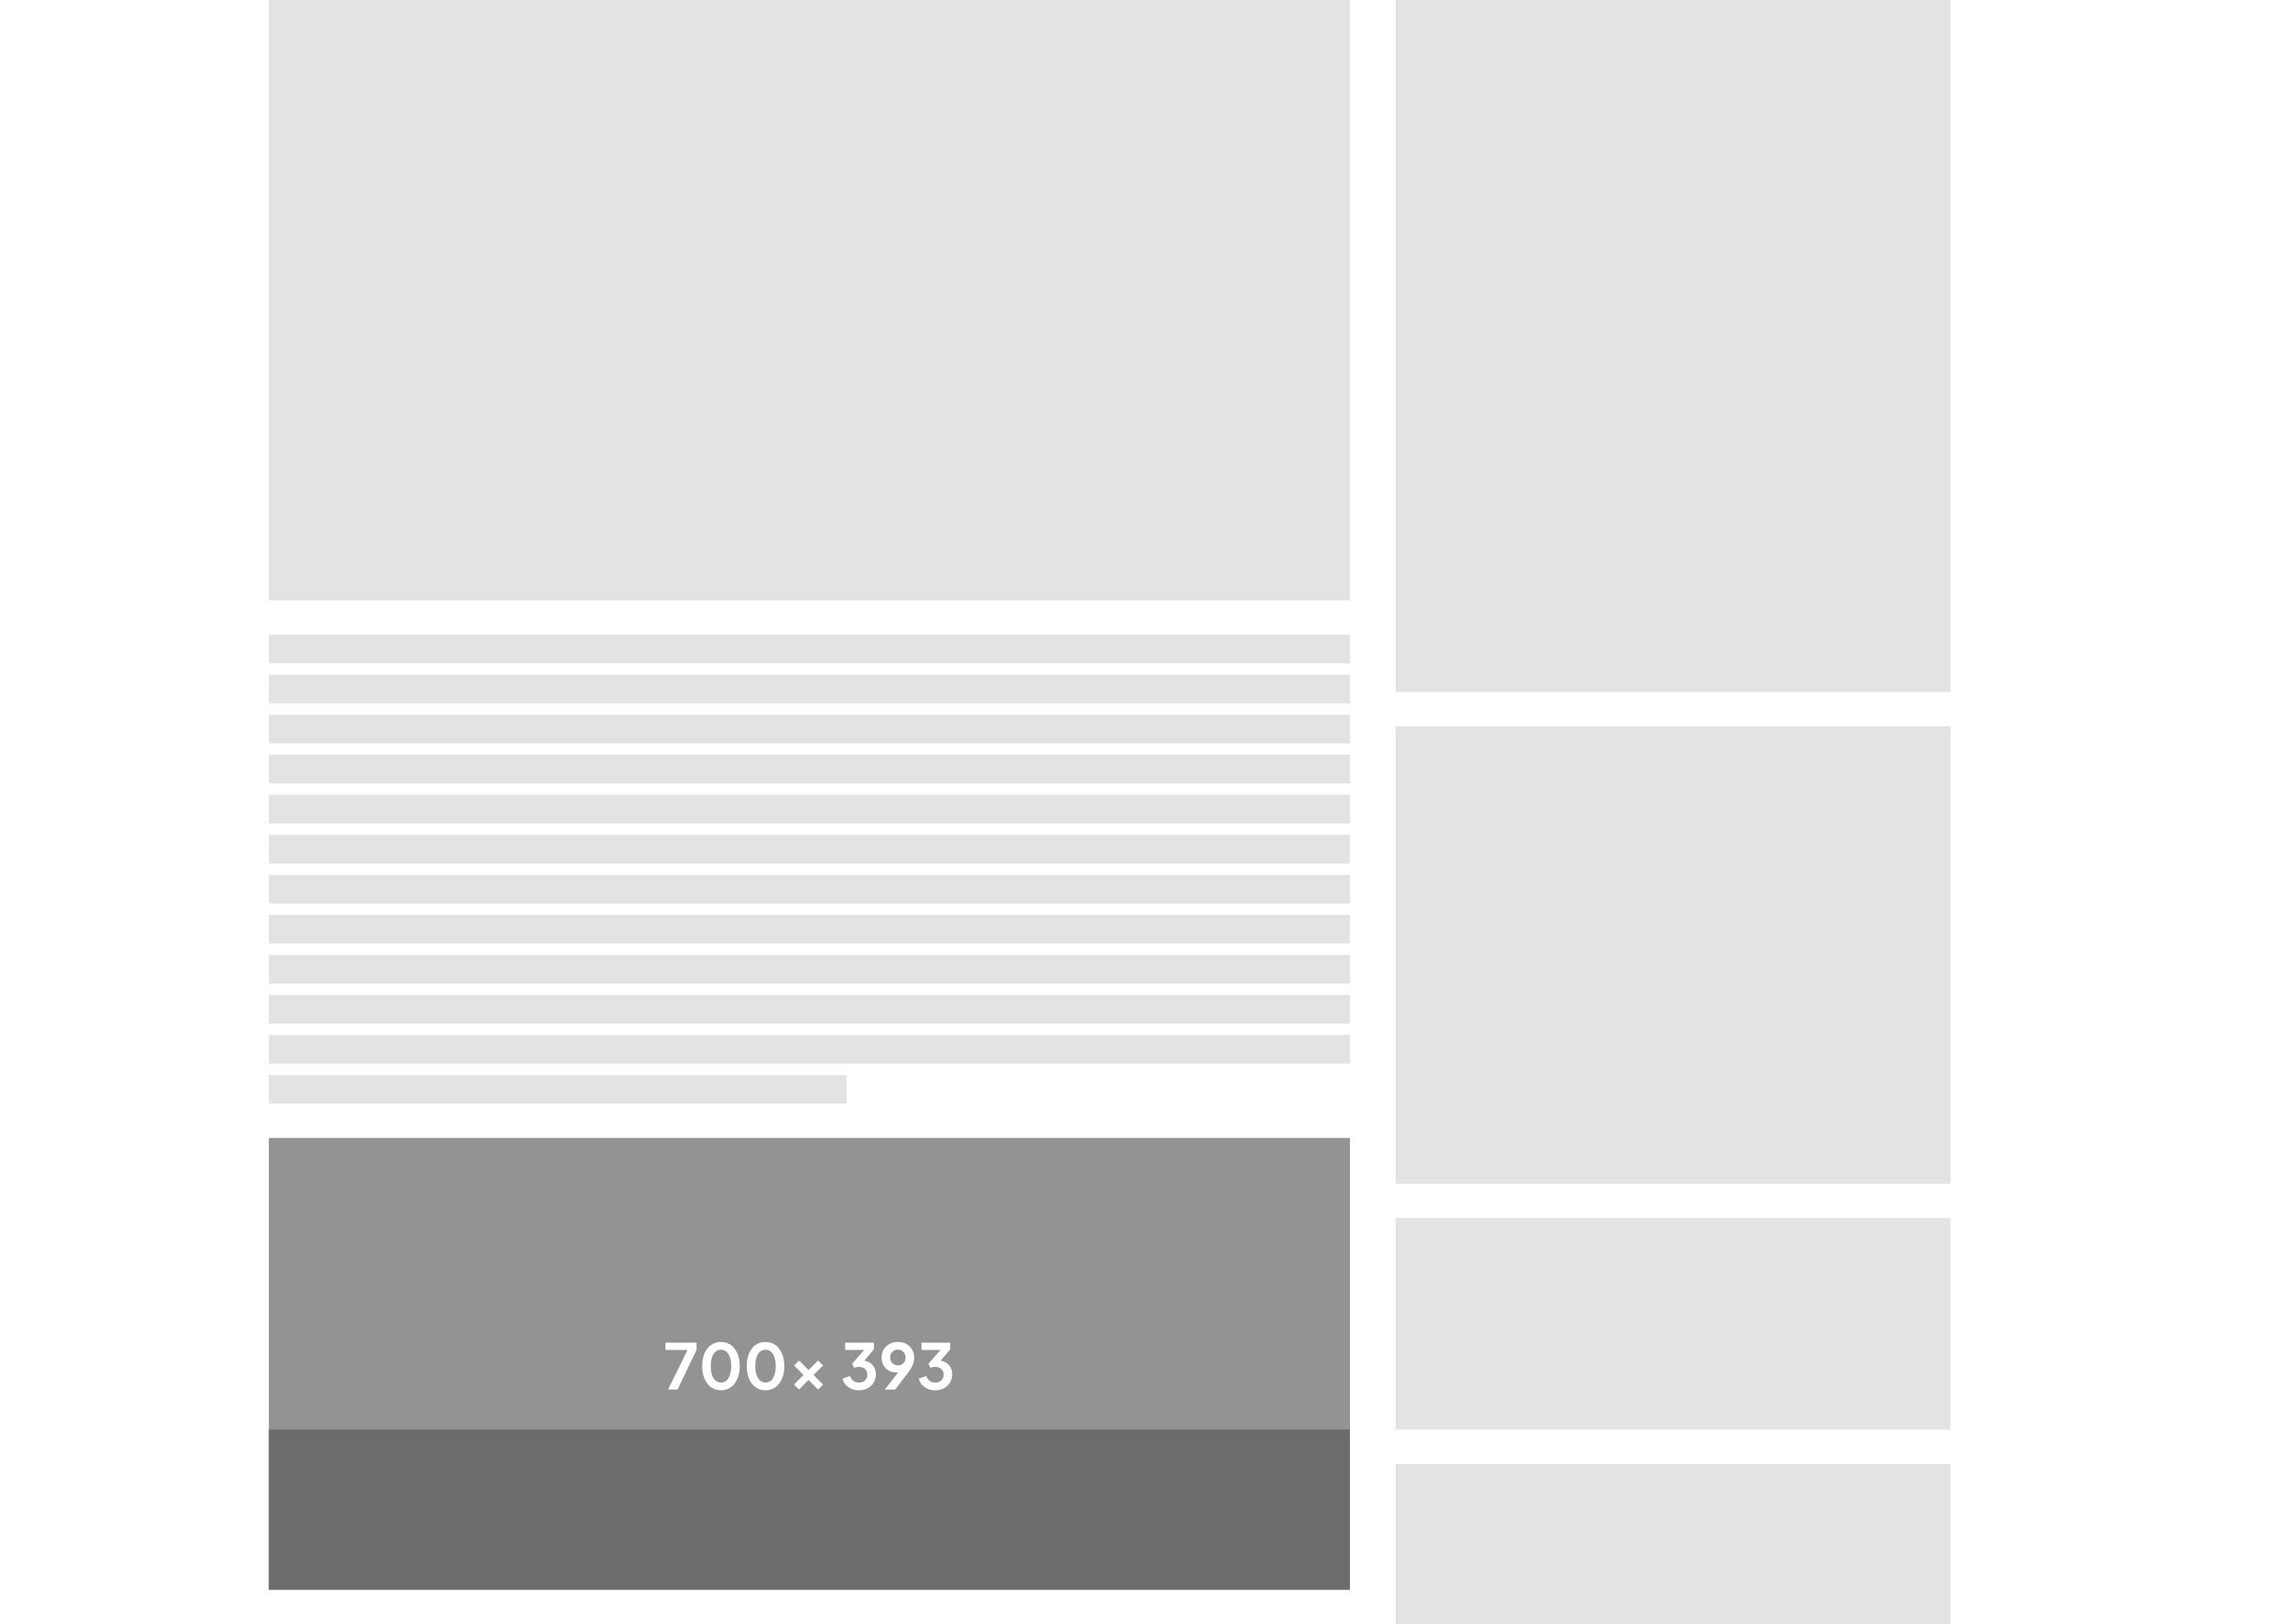
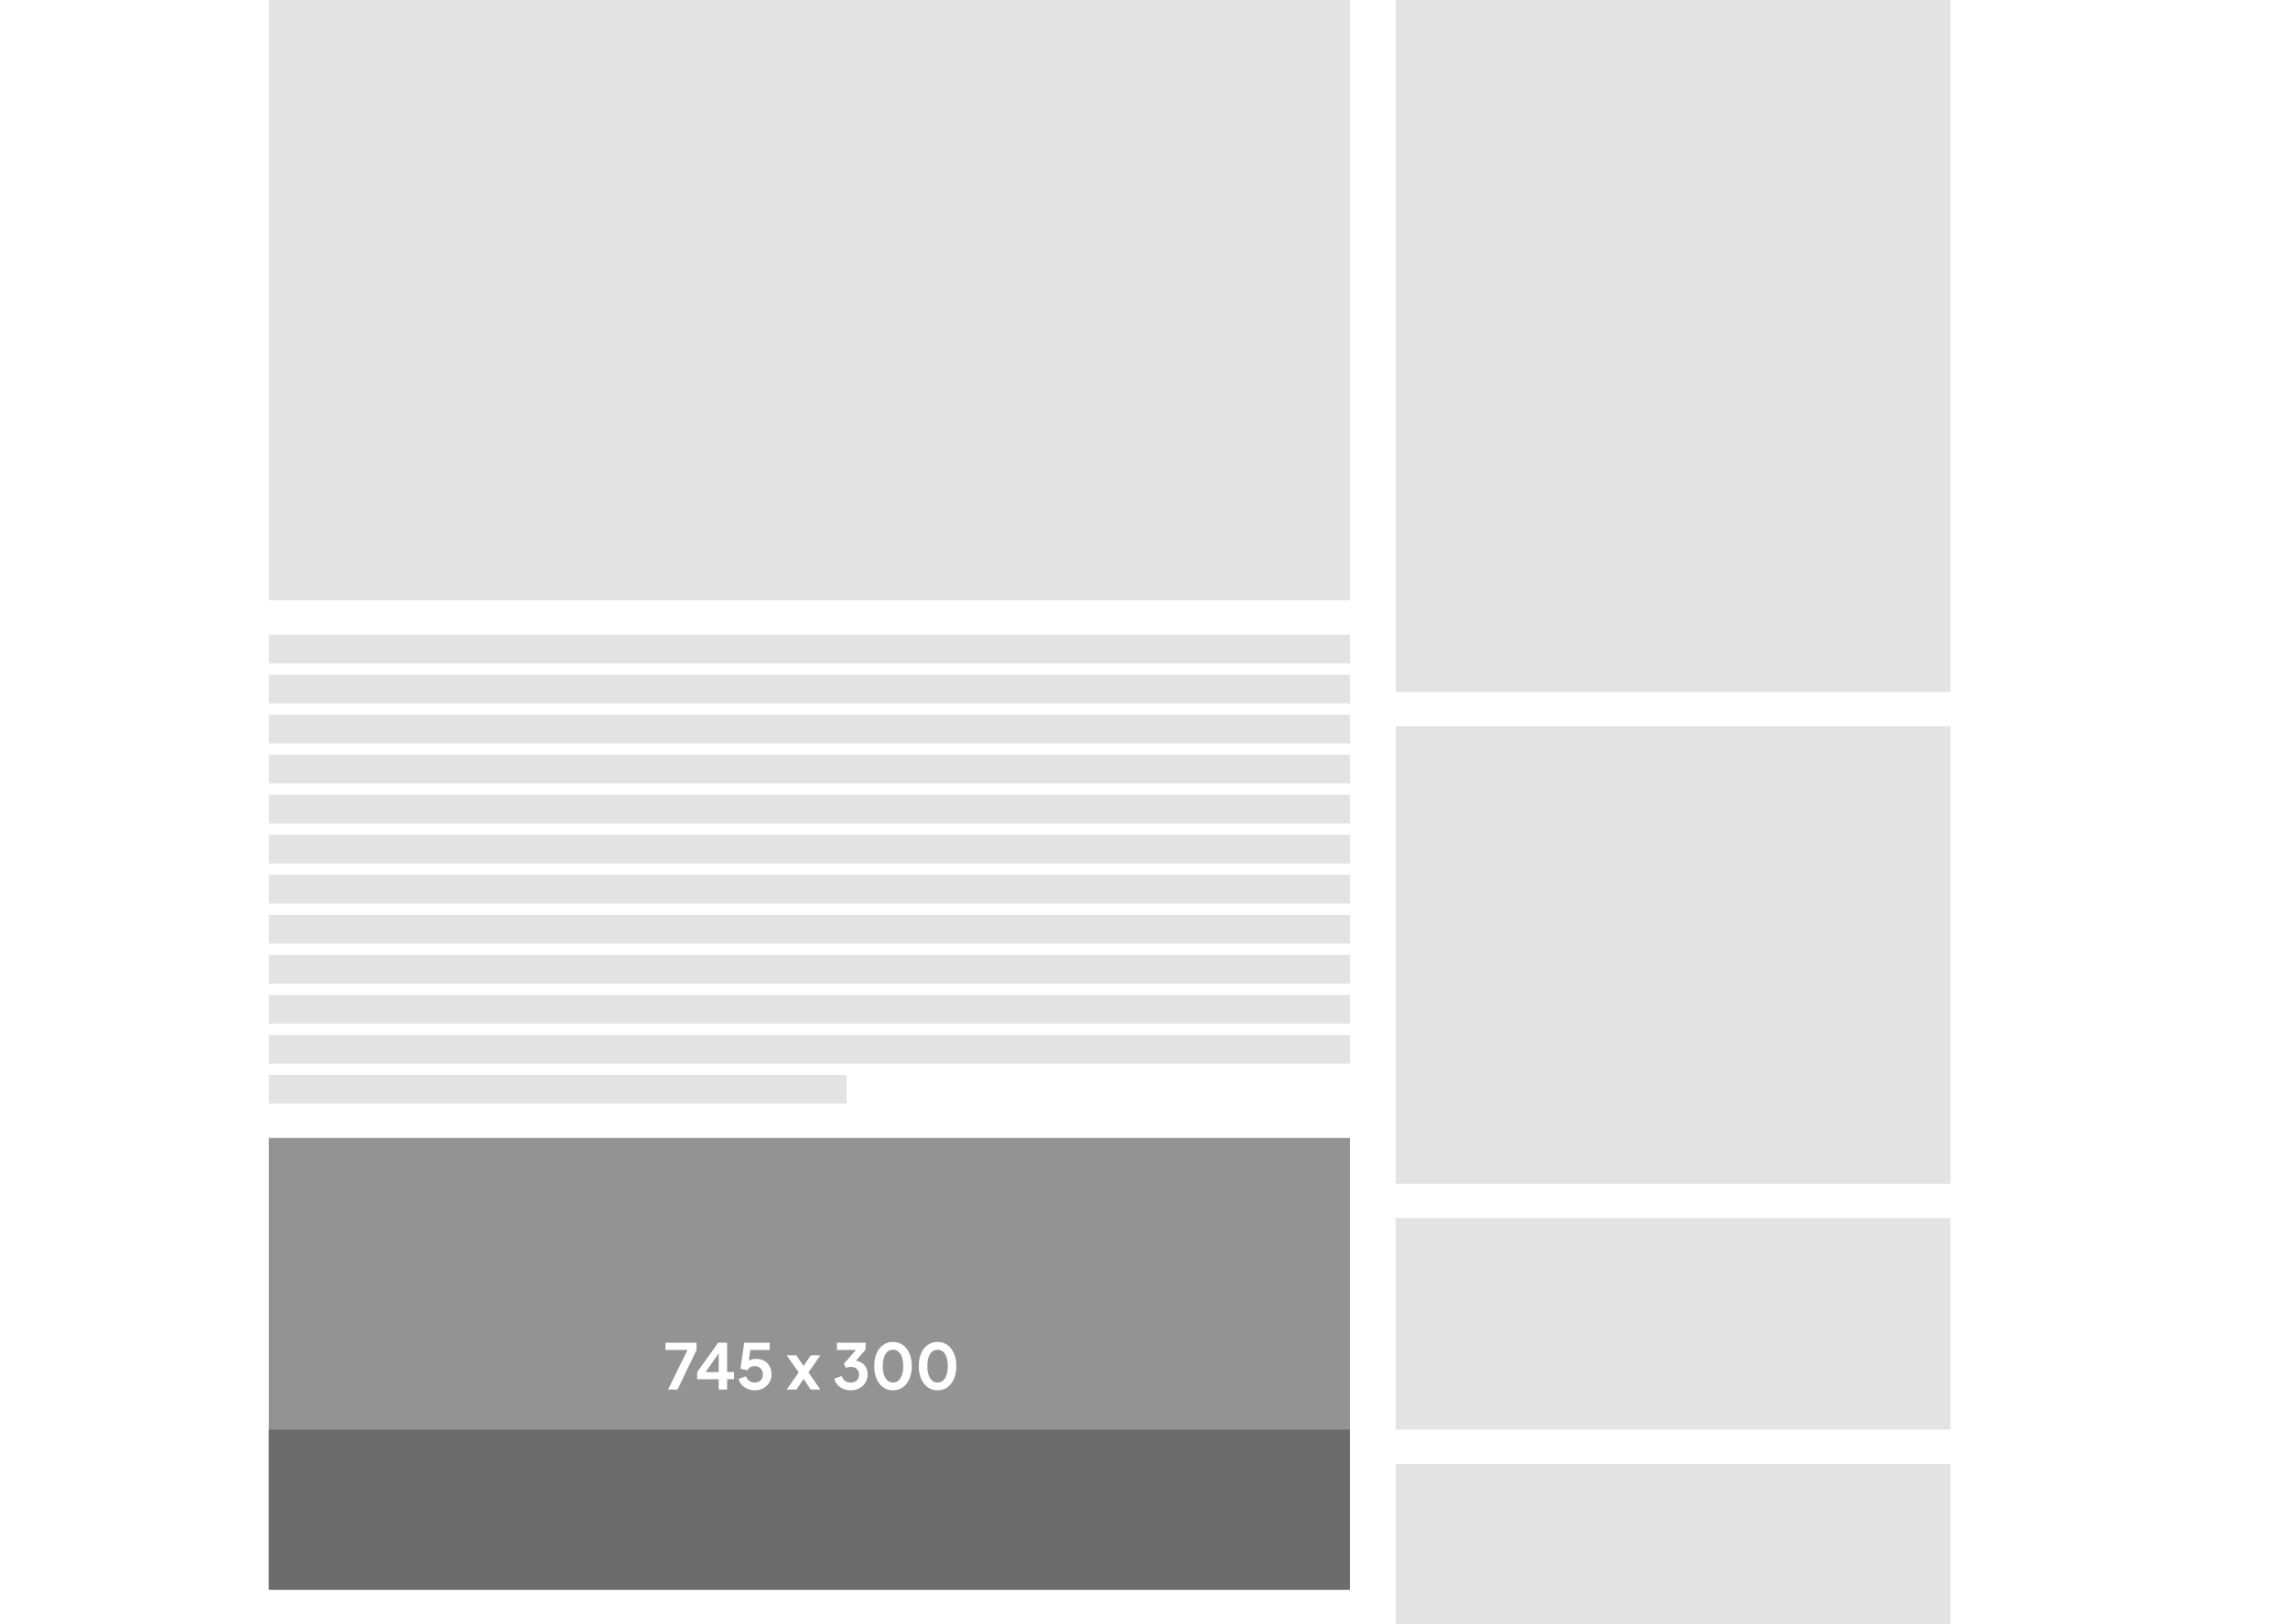
<svg xmlns="http://www.w3.org/2000/svg" width="400" height="284" viewBox="0 0 400 284" fill="none">
  <g clip-path="url(#clip0_71_262)">
    <rect width="400" height="284" fill="white" />
    <rect x="47" width="189" height="105" fill="#E3E3E3" />
    <rect x="47" y="153" width="189" height="5" fill="#E3E3E3" />
    <rect x="47" y="160" width="189" height="5" fill="#E3E3E3" />
    <rect x="47" y="167" width="189" height="5" fill="#E3E3E3" />
    <rect x="47" y="174" width="189" height="5" fill="#E3E3E3" />
    <rect x="47" y="181" width="189" height="5" fill="#E3E3E3" />
    <rect x="47" y="188" width="101" height="5" fill="#E3E3E3" />
    <rect x="47" y="111" width="189" height="5" fill="#E3E3E3" />
    <rect x="47" y="118" width="189" height="5" fill="#E3E3E3" />
    <rect x="47" y="125" width="189" height="5" fill="#E3E3E3" />
    <rect x="47" y="132" width="189" height="5" fill="#E3E3E3" />
    <rect x="47" y="139" width="189" height="5" fill="#E3E3E3" />
    <rect x="47" y="146" width="189" height="5" fill="#E3E3E3" />
    <rect x="244" width="97" height="121" fill="#E3E3E3" />
    <rect x="244" y="127" width="97" height="80" fill="#E3E3E3" />
    <rect x="244" y="213" width="97" height="37" fill="#E3E3E3" />
    <rect x="244" y="256" width="97" height="37" fill="#E3E3E3" />
    <rect x="47" y="199" width="189" height="79" fill="#939393" />
    <rect x="47" y="250" width="189" height="28" fill="#6C6C6C" />
-     <path d="M116.792 243L120.202 236.07H116.341V234.805H121.775V236.07L118.442 243H116.792ZM126.039 243.132C125.386 243.132 124.814 242.956 124.323 242.604C123.831 242.252 123.446 241.757 123.168 241.119C122.896 240.481 122.761 239.74 122.761 238.897C122.761 238.046 122.896 237.306 123.168 236.675C123.439 236.044 123.82 235.553 124.312 235.201C124.803 234.849 125.375 234.673 126.028 234.673C126.695 234.673 127.271 234.849 127.755 235.201C128.246 235.553 128.631 236.048 128.91 236.686C129.188 237.317 129.328 238.054 129.328 238.897C129.328 239.74 129.188 240.481 128.91 241.119C128.638 241.75 128.257 242.245 127.766 242.604C127.274 242.956 126.699 243.132 126.039 243.132ZM126.05 241.768C126.424 241.768 126.743 241.654 127.007 241.427C127.271 241.192 127.472 240.862 127.612 240.437C127.758 240.004 127.832 239.491 127.832 238.897C127.832 238.303 127.758 237.793 127.612 237.368C127.472 236.935 127.267 236.605 126.996 236.378C126.732 236.151 126.409 236.037 126.028 236.037C125.661 236.037 125.346 236.151 125.082 236.378C124.818 236.605 124.612 236.935 124.466 237.368C124.326 237.793 124.257 238.303 124.257 238.897C124.257 239.484 124.326 239.993 124.466 240.426C124.612 240.851 124.818 241.181 125.082 241.416C125.353 241.651 125.676 241.768 126.05 241.768ZM133.827 243.132C133.174 243.132 132.602 242.956 132.111 242.604C131.619 242.252 131.234 241.757 130.956 241.119C130.684 240.481 130.549 239.74 130.549 238.897C130.549 238.046 130.684 237.306 130.956 236.675C131.227 236.044 131.608 235.553 132.1 235.201C132.591 234.849 133.163 234.673 133.816 234.673C134.483 234.673 135.059 234.849 135.543 235.201C136.034 235.553 136.419 236.048 136.698 236.686C136.976 237.317 137.116 238.054 137.116 238.897C137.116 239.74 136.976 240.481 136.698 241.119C136.426 241.75 136.045 242.245 135.554 242.604C135.062 242.956 134.487 243.132 133.827 243.132ZM133.838 241.768C134.212 241.768 134.531 241.654 134.795 241.427C135.059 241.192 135.26 240.862 135.4 240.437C135.546 240.004 135.62 239.491 135.62 238.897C135.62 238.303 135.546 237.793 135.4 237.368C135.26 236.935 135.055 236.605 134.784 236.378C134.52 236.151 134.197 236.037 133.816 236.037C133.449 236.037 133.134 236.151 132.87 236.378C132.606 236.605 132.4 236.935 132.254 237.368C132.114 237.793 132.045 238.303 132.045 238.897C132.045 239.484 132.114 239.993 132.254 240.426C132.4 240.851 132.606 241.181 132.87 241.416C133.141 241.651 133.464 241.768 133.838 241.768ZM139.69 243L138.81 242.12L140.482 240.448L138.821 238.798L139.701 237.929L141.351 239.579L143.012 237.929L143.892 238.798L142.22 240.448L143.892 242.12L143.023 243L141.351 241.328L139.69 243ZM150.161 243.132C149.713 243.132 149.288 243.051 148.885 242.89C148.489 242.721 148.148 242.487 147.862 242.186C147.583 241.878 147.392 241.515 147.29 241.097L148.599 240.635C148.731 241.009 148.932 241.295 149.204 241.493C149.475 241.684 149.794 241.779 150.161 241.779C150.454 241.779 150.707 241.724 150.92 241.614C151.14 241.504 151.312 241.346 151.437 241.141C151.561 240.928 151.624 240.679 151.624 240.393C151.624 240.107 151.561 239.865 151.437 239.667C151.319 239.462 151.151 239.304 150.931 239.194C150.711 239.084 150.45 239.029 150.15 239.029C150.01 239.029 149.864 239.044 149.71 239.073C149.563 239.102 149.431 239.146 149.314 239.205L148.973 238.49L151.096 236.07H147.752V234.805H152.779V235.982L150.645 238.479L150.667 237.918C151.158 237.925 151.587 238.032 151.954 238.237C152.32 238.442 152.606 238.725 152.812 239.084C153.017 239.443 153.12 239.865 153.12 240.349C153.12 240.877 152.991 241.354 152.735 241.779C152.478 242.197 152.126 242.527 151.679 242.769C151.231 243.011 150.725 243.132 150.161 243.132ZM154.696 243L157.479 239.414L157.732 239.678C157.622 239.759 157.516 239.825 157.413 239.876C157.31 239.927 157.2 239.964 157.083 239.986C156.966 240.008 156.841 240.019 156.709 240.019C156.21 240.019 155.767 239.905 155.378 239.678C154.989 239.451 154.681 239.143 154.454 238.754C154.234 238.358 154.124 237.911 154.124 237.412C154.124 236.884 154.245 236.415 154.487 236.004C154.736 235.593 155.074 235.271 155.499 235.036C155.932 234.794 156.423 234.673 156.973 234.673C157.53 234.673 158.022 234.79 158.447 235.025C158.872 235.26 159.206 235.582 159.448 235.993C159.697 236.396 159.822 236.862 159.822 237.39C159.822 237.654 159.793 237.918 159.734 238.182C159.675 238.446 159.569 238.728 159.415 239.029C159.268 239.322 159.056 239.656 158.777 240.03L156.489 243H154.696ZM156.973 238.765C157.23 238.765 157.457 238.71 157.655 238.6C157.86 238.483 158.022 238.321 158.139 238.116C158.256 237.903 158.315 237.665 158.315 237.401C158.315 237.122 158.253 236.88 158.128 236.675C158.011 236.47 157.853 236.308 157.655 236.191C157.457 236.074 157.23 236.015 156.973 236.015C156.724 236.015 156.496 236.074 156.291 236.191C156.086 236.308 155.921 236.47 155.796 236.675C155.679 236.88 155.62 237.122 155.62 237.401C155.62 237.665 155.679 237.903 155.796 238.116C155.921 238.321 156.086 238.483 156.291 238.6C156.496 238.71 156.724 238.765 156.973 238.765ZM163.502 243.132C163.055 243.132 162.63 243.051 162.226 242.89C161.83 242.721 161.489 242.487 161.203 242.186C160.925 241.878 160.734 241.515 160.631 241.097L161.94 240.635C162.072 241.009 162.274 241.295 162.545 241.493C162.817 241.684 163.136 241.779 163.502 241.779C163.796 241.779 164.049 241.724 164.261 241.614C164.481 241.504 164.654 241.346 164.778 241.141C164.903 240.928 164.965 240.679 164.965 240.393C164.965 240.107 164.903 239.865 164.778 239.667C164.661 239.462 164.492 239.304 164.272 239.194C164.052 239.084 163.792 239.029 163.491 239.029C163.352 239.029 163.205 239.044 163.051 239.073C162.905 239.102 162.773 239.146 162.655 239.205L162.314 238.49L164.437 236.07H161.093V234.805H166.12V235.982L163.986 238.479L164.008 237.918C164.5 237.925 164.929 238.032 165.295 238.237C165.662 238.442 165.948 238.725 166.153 239.084C166.359 239.443 166.461 239.865 166.461 240.349C166.461 240.877 166.333 241.354 166.076 241.779C165.82 242.197 165.468 242.527 165.02 242.769C164.573 243.011 164.067 243.132 163.502 243.132Z" fill="white" />
+     <path d="M116.792 243L120.202 236.07H116.341V234.805H121.775V236.07L118.442 243H116.792ZM125.647 243V241.196H121.885V239.942L125.559 234.805H127.121V239.942H128.32V241.196H127.121V243H125.647ZM122.985 240.481L122.721 239.942H125.647V235.982L126.032 236.103L122.985 240.481ZM131.954 243.132C131.521 243.132 131.107 243.051 130.711 242.89C130.322 242.729 129.985 242.501 129.699 242.208C129.42 241.907 129.229 241.552 129.127 241.141L130.425 240.679C130.549 241.053 130.751 241.332 131.03 241.515C131.308 241.691 131.616 241.779 131.954 241.779C132.232 241.779 132.478 241.72 132.691 241.603C132.911 241.478 133.079 241.31 133.197 241.097C133.314 240.877 133.373 240.624 133.373 240.338C133.373 240.052 133.31 239.803 133.186 239.59C133.068 239.377 132.903 239.212 132.691 239.095C132.478 238.97 132.232 238.908 131.954 238.908C131.668 238.908 131.407 238.97 131.173 239.095C130.945 239.22 130.78 239.399 130.678 239.634L129.457 239.359L130.106 234.805H134.572V236.07H130.7L131.261 235.421L130.799 238.853L130.37 238.501C130.575 238.2 130.824 237.98 131.118 237.841C131.418 237.702 131.781 237.632 132.207 237.632C132.749 237.632 133.219 237.749 133.615 237.984C134.018 238.219 134.33 238.538 134.55 238.941C134.77 239.344 134.88 239.81 134.88 240.338C134.88 240.866 134.751 241.343 134.495 241.768C134.238 242.193 133.89 242.527 133.45 242.769C133.01 243.011 132.511 243.132 131.954 243.132ZM137.541 243L139.631 239.997L137.53 237.016H139.224L140.863 239.436H140.104L141.743 237.016H143.426L141.336 239.997L143.415 243H141.732L140.115 240.591H140.852L139.235 243H137.541ZM148.721 243.132C148.274 243.132 147.848 243.051 147.445 242.89C147.049 242.721 146.708 242.487 146.422 242.186C146.143 241.878 145.953 241.515 145.85 241.097L147.159 240.635C147.291 241.009 147.493 241.295 147.764 241.493C148.035 241.684 148.354 241.779 148.721 241.779C149.014 241.779 149.267 241.724 149.48 241.614C149.7 241.504 149.872 241.346 149.997 241.141C150.122 240.928 150.184 240.679 150.184 240.393C150.184 240.107 150.122 239.865 149.997 239.667C149.88 239.462 149.711 239.304 149.491 239.194C149.271 239.084 149.011 239.029 148.71 239.029C148.571 239.029 148.424 239.044 148.27 239.073C148.123 239.102 147.991 239.146 147.874 239.205L147.533 238.49L149.656 236.07H146.312V234.805H151.339V235.982L149.205 238.479L149.227 237.918C149.718 237.925 150.147 238.032 150.514 238.237C150.881 238.442 151.167 238.725 151.372 239.084C151.577 239.443 151.68 239.865 151.68 240.349C151.68 240.877 151.552 241.354 151.295 241.779C151.038 242.197 150.686 242.527 150.239 242.769C149.792 243.011 149.286 243.132 148.721 243.132ZM156.117 243.132C155.464 243.132 154.892 242.956 154.401 242.604C153.909 242.252 153.524 241.757 153.246 241.119C152.974 240.481 152.839 239.74 152.839 238.897C152.839 238.046 152.974 237.306 153.246 236.675C153.517 236.044 153.898 235.553 154.39 235.201C154.881 234.849 155.453 234.673 156.106 234.673C156.773 234.673 157.349 234.849 157.833 235.201C158.324 235.553 158.709 236.048 158.988 236.686C159.266 237.317 159.406 238.054 159.406 238.897C159.406 239.74 159.266 240.481 158.988 241.119C158.716 241.75 158.335 242.245 157.844 242.604C157.352 242.956 156.777 243.132 156.117 243.132ZM156.128 241.768C156.502 241.768 156.821 241.654 157.085 241.427C157.349 241.192 157.55 240.862 157.69 240.437C157.836 240.004 157.91 239.491 157.91 238.897C157.91 238.303 157.836 237.793 157.69 237.368C157.55 236.935 157.345 236.605 157.074 236.378C156.81 236.151 156.487 236.037 156.106 236.037C155.739 236.037 155.424 236.151 155.16 236.378C154.896 236.605 154.69 236.935 154.544 237.368C154.404 237.793 154.335 238.303 154.335 238.897C154.335 239.484 154.404 239.993 154.544 240.426C154.69 240.851 154.896 241.181 155.16 241.416C155.431 241.651 155.754 241.768 156.128 241.768ZM163.905 243.132C163.252 243.132 162.68 242.956 162.189 242.604C161.697 242.252 161.312 241.757 161.034 241.119C160.762 240.481 160.627 239.74 160.627 238.897C160.627 238.046 160.762 237.306 161.034 236.675C161.305 236.044 161.686 235.553 162.178 235.201C162.669 234.849 163.241 234.673 163.894 234.673C164.561 234.673 165.137 234.849 165.621 235.201C166.112 235.553 166.497 236.048 166.776 236.686C167.054 237.317 167.194 238.054 167.194 238.897C167.194 239.74 167.054 240.481 166.776 241.119C166.504 241.75 166.123 242.245 165.632 242.604C165.14 242.956 164.565 243.132 163.905 243.132ZM163.916 241.768C164.29 241.768 164.609 241.654 164.873 241.427C165.137 241.192 165.338 240.862 165.478 240.437C165.624 240.004 165.698 239.491 165.698 238.897C165.698 238.303 165.624 237.793 165.478 237.368C165.338 236.935 165.133 236.605 164.862 236.378C164.598 236.151 164.275 236.037 163.894 236.037C163.527 236.037 163.212 236.151 162.948 236.378C162.684 236.605 162.478 236.935 162.332 237.368C162.192 237.793 162.123 238.303 162.123 238.897C162.123 239.484 162.192 239.993 162.332 240.426C162.478 240.851 162.684 241.181 162.948 241.416C163.219 241.651 163.542 241.768 163.916 241.768Z" fill="white" />
  </g>
  <defs>
    <clipPath id="clip0_71_262">
      <rect width="400" height="284" fill="white" />
    </clipPath>
  </defs>
</svg>
